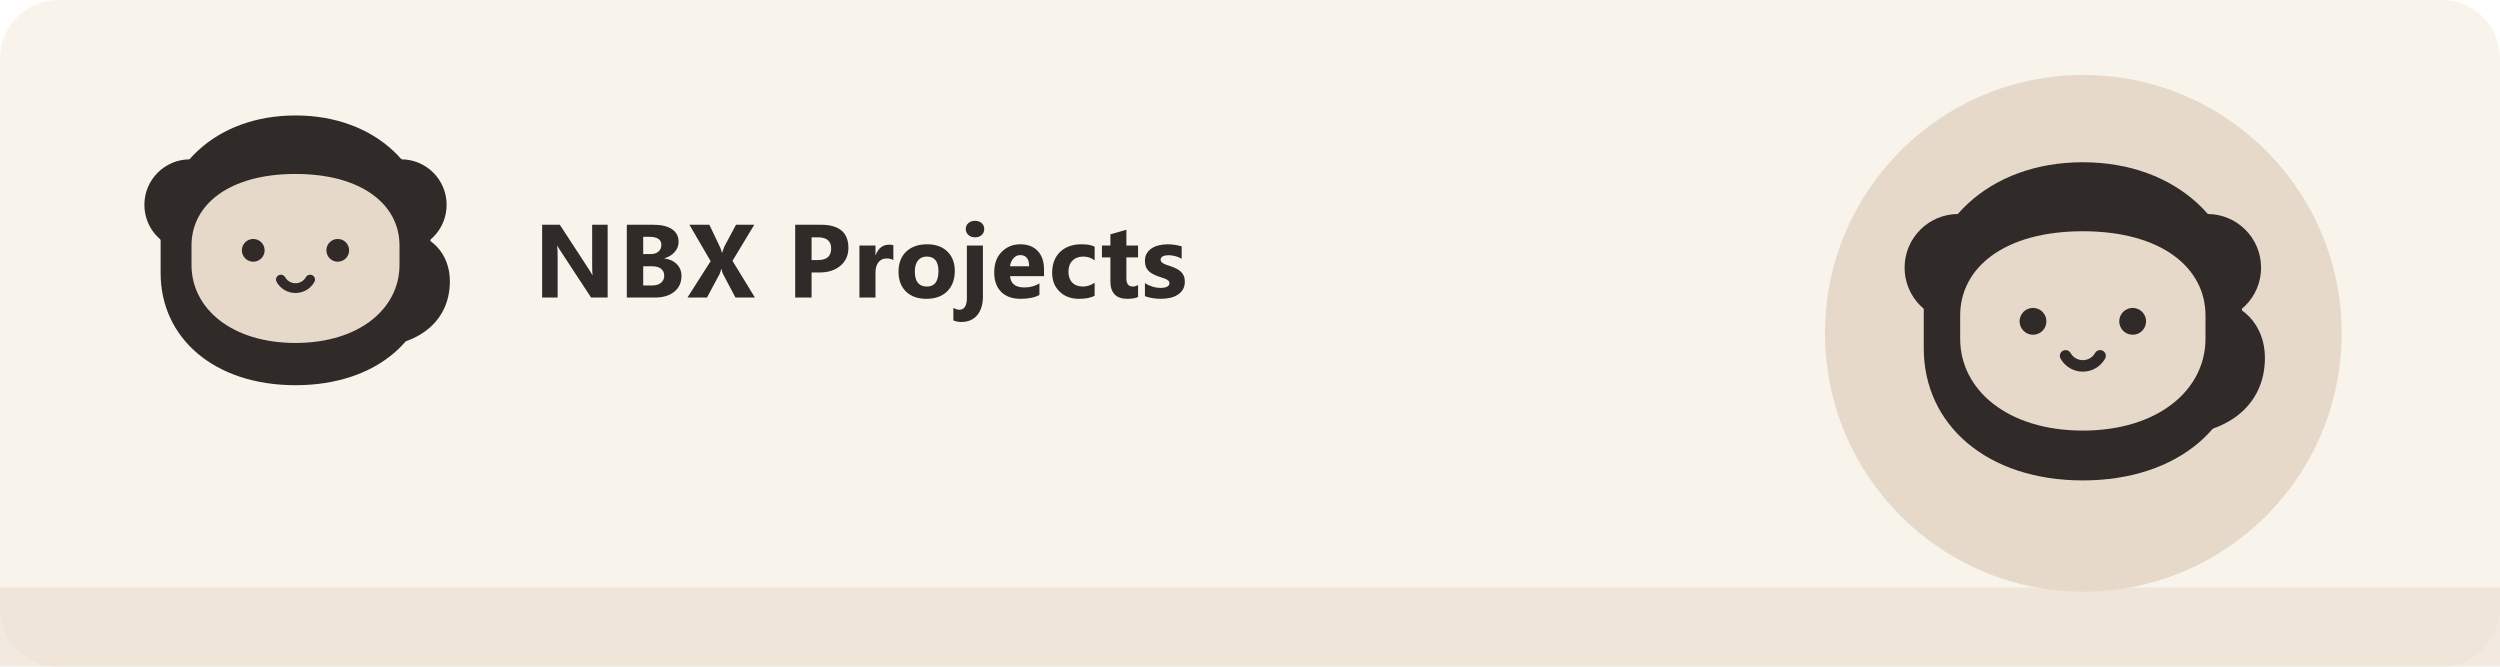
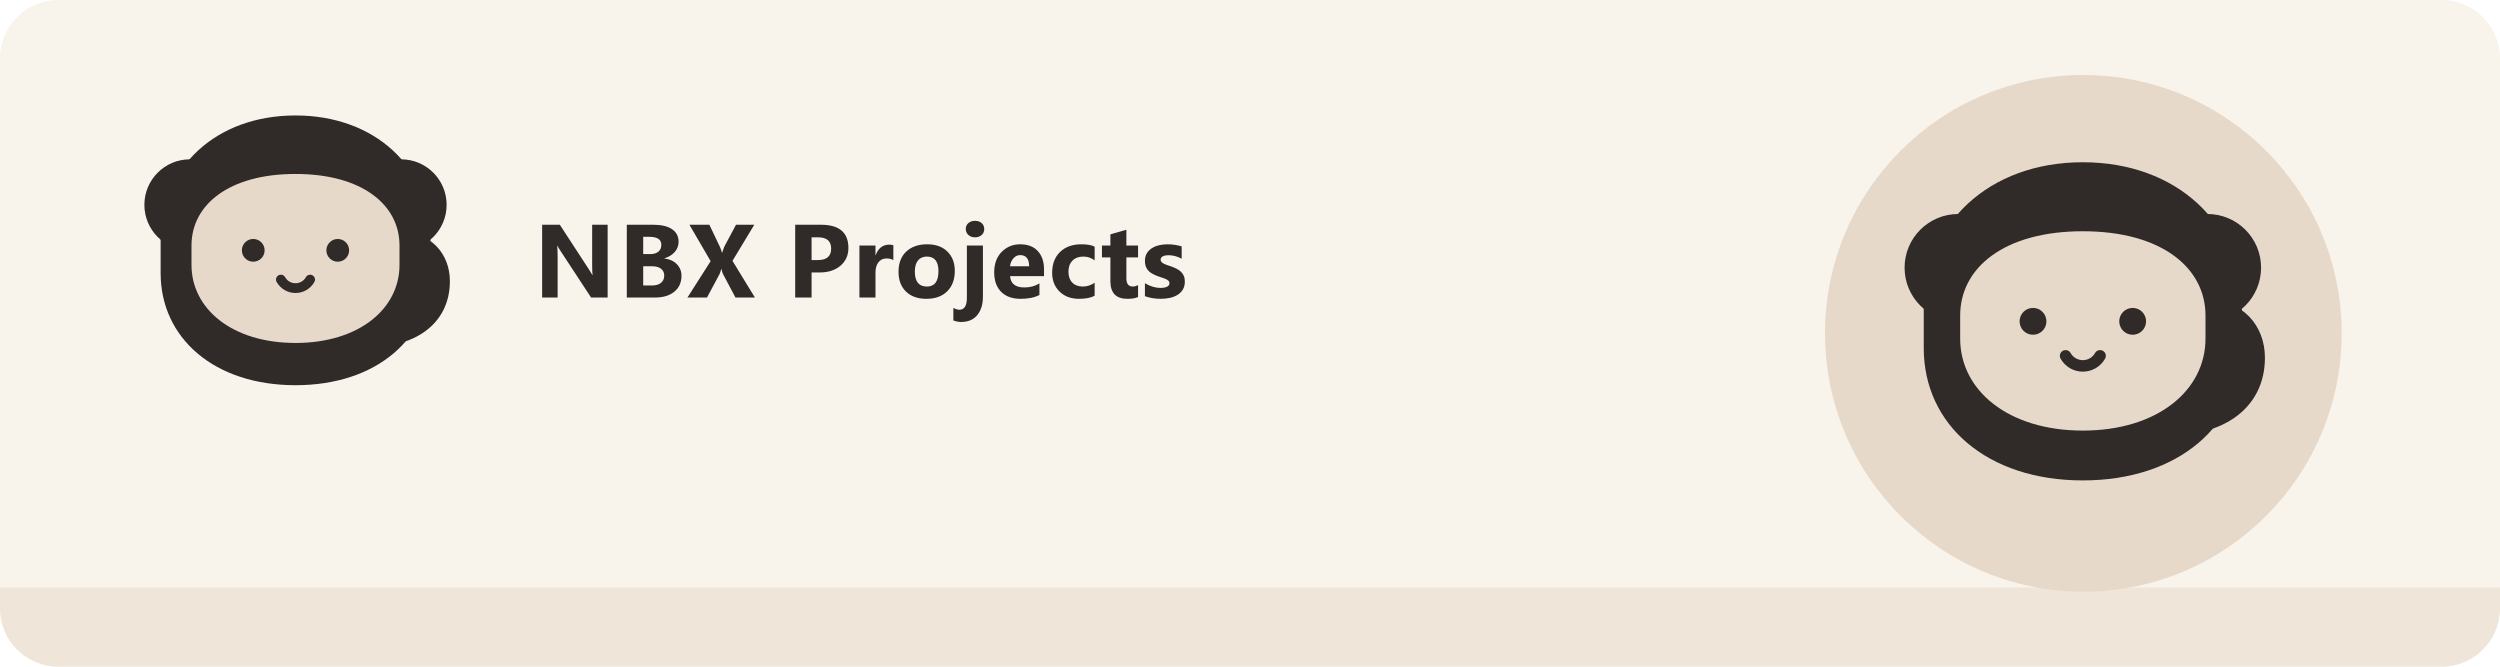
<svg xmlns="http://www.w3.org/2000/svg" viewBox="0 0 1200 320" role="img" aria-labelledby="title">
  <rect width="1200" height="320" rx="28" fill="#F8F4EC" />
-   <path d="M0 282h1200v38H0z" fill="#E7D9C9" opacity=".55" />
+   <path d="M0 282h1200v10a28 28 0 0 1-28 28H28A28 28 0 0 1 0 292z" fill="#E7D9C9" opacity=".55" />
  <g transform="translate(42 25) scale(.78)">
    <g>
      <path d="M165 172c32 1 48-11 48-31 0-12-8-20-19-20-10 0-17 7-17 16 0 7 5 12 12 12" fill="none" stroke="#302B28" stroke-width="20" stroke-linecap="round" stroke-linejoin="round" />
      <circle cx="63" cy="94" r="28" fill="#302B28" />
      <circle cx="193" cy="94" r="28" fill="#302B28" />
      <circle cx="63" cy="94" r="13" fill="#E7D9C9" />
      <circle cx="193" cy="94" r="13" fill="#E7D9C9" />
      <path d="M45 115c0-44 34-76 83-76s83 32 83 76v21c0 40-33 69-83 69s-83-29-83-69z" fill="#302B28" />
      <path d="M64 119c0-25 23-44 64-44s64 19 64 44v12c0 27-25 48-64 48s-64-21-64-48z" fill="#E7D9C9" />
      <circle cx="102" cy="122" r="7" fill="#302B28" />
      <circle cx="154" cy="122" r="7" fill="#302B28" />
      <path d="M119 140c4 7 14 7 18 0" fill="none" stroke="#302B28" stroke-width="6" stroke-linecap="round" />
    </g>
    <g transform="translate(264 82)" fill="#302B28">
      <path d="M56.09,69.06L45.91,69.06L27.44,40.91C26.35,39.26 25.6,38.02 25.19,37.19L25.06,37.19C25.23,38.77 25.31,41.19 25.31,44.44L25.31,69.06L15.78,69.06L15.78,24.25L26.66,24.25L44.44,51.53C45.25,52.76 46,53.98 46.69,55.19L46.81,55.19C46.65,54.15 46.56,52.09 46.56,49.03L46.56,24.25L56.09,24.25ZM67.88,69.06L67.88,24.25L84.19,24.25C89.19,24.25 93.03,25.17 95.72,27C98.41,28.83 99.75,31.42 99.75,34.75C99.75,37.17 98.93,39.28 97.3,41.09C95.66,42.91 93.57,44.17 91.03,44.88L91.03,45C94.22,45.4 96.77,46.57 98.67,48.53C100.58,50.49 101.53,52.88 101.53,55.69C101.53,59.79 100.06,63.05 97.13,65.45C94.19,67.86 90.18,69.06 85.09,69.06M77.97,31.69L77.97,42.31L82.41,42.31C84.49,42.31 86.13,41.81 87.33,40.8C88.53,39.79 89.13,38.4 89.13,36.63C89.13,33.33 86.67,31.69 81.75,31.69M77.97,49.81L77.97,61.63L83.44,61.63C85.77,61.63 87.6,61.08 88.92,60C90.24,58.92 90.91,57.44 90.91,55.56C90.91,53.77 90.26,52.36 88.95,51.34C87.65,50.32 85.83,49.81 83.5,49.81M146.72,69.06L134.75,69.06L127.03,54.47C126.74,53.93 126.44,52.93 126.13,51.47L126,51.47C125.85,52.16 125.51,53.2 124.97,54.59L117.22,69.06L105.19,69.06L119.47,46.66L106.41,24.25L118.69,24.25L125.09,37.69C125.59,38.75 126.04,40.01 126.44,41.47L126.56,41.47C126.81,40.59 127.28,39.29 127.97,37.56L135.09,24.25L146.34,24.25L132.91,46.47ZM181.59,53.63L181.59,69.06L171.5,69.06L171.5,24.25L187.31,24.25C198.6,24.25 204.25,29.01 204.25,38.53C204.25,43.03 202.63,46.67 199.39,49.45C196.15,52.23 191.82,53.63 186.41,53.63M181.59,32L181.59,45.97L185.56,45.97C190.94,45.97 193.63,43.61 193.63,38.91C193.63,34.3 190.94,32 185.56,32M231.91,45.97C230.72,45.32 229.33,45 227.75,45C225.6,45 223.93,45.79 222.72,47.36C221.51,48.93 220.91,51.07 220.91,53.78L220.91,69.06L211.03,69.06L211.03,37.06L220.91,37.06L220.91,43L221.03,43C222.59,38.67 225.41,36.5 229.47,36.5C230.51,36.5 231.32,36.63 231.91,36.88M252.25,69.84C246.92,69.84 242.72,68.35 239.67,65.36C236.62,62.37 235.09,58.31 235.09,53.19C235.09,47.9 236.68,43.76 239.84,40.77C243.01,37.78 247.29,36.28 252.69,36.28C258,36.28 262.17,37.78 265.19,40.77C268.21,43.76 269.72,47.71 269.72,52.63C269.72,57.94 268.16,62.14 265.05,65.22C261.93,68.3 257.67,69.84 252.25,69.84M252.5,43.84C250.17,43.84 248.35,44.65 247.06,46.25C245.77,47.85 245.13,50.13 245.13,53.06C245.13,59.21 247.6,62.28 252.56,62.28C257.29,62.28 259.66,59.13 259.66,52.81C259.66,46.83 257.27,43.84 252.5,43.84M282.16,32C280.49,32 279.13,31.51 278.06,30.52C277,29.53 276.47,28.31 276.47,26.88C276.47,25.4 277,24.19 278.06,23.25C279.13,22.31 280.49,21.84 282.16,21.84C283.84,21.84 285.21,22.31 286.27,23.25C287.32,24.19 287.84,25.4 287.84,26.88C287.84,28.38 287.32,29.6 286.27,30.56C285.21,31.52 283.84,32 282.16,32M287.03,68.5C287.03,73.23 285.88,77.01 283.56,79.84C281.25,82.68 277.92,84.09 273.56,84.09C272.13,84.09 270.55,83.78 268.84,83.16L268.84,75.41C270.22,76.18 271.44,76.56 272.5,76.56C275.6,76.56 277.16,74.12 277.16,69.25L277.16,37.06L287.03,37.06ZM324.63,55.88L303.75,55.88C304.08,60.52 307.01,62.84 312.53,62.84C316.05,62.84 319.15,62.01 321.81,60.34L321.81,67.47C318.85,69.05 315.01,69.84 310.28,69.84C305.11,69.84 301.1,68.41 298.25,65.55C295.4,62.68 293.97,58.69 293.97,53.56C293.97,48.25 295.51,44.04 298.59,40.94C301.68,37.83 305.47,36.28 309.97,36.28C314.64,36.28 318.24,37.67 320.8,40.44C323.35,43.21 324.63,46.97 324.63,51.72M315.47,49.81C315.47,45.23 313.61,42.94 309.91,42.94C308.32,42.94 306.95,43.59 305.8,44.91C304.64,46.22 303.94,47.85 303.69,49.81M355.78,67.91C353.55,69.2 350.33,69.84 346.13,69.84C341.21,69.84 337.23,68.35 334.19,65.38C331.15,62.4 329.63,58.55 329.63,53.84C329.63,48.41 331.26,44.12 334.52,40.98C337.78,37.85 342.14,36.28 347.59,36.28C351.36,36.28 354.09,36.78 355.78,37.78L355.78,46.16C353.72,44.61 351.42,43.84 348.88,43.84C346.04,43.84 343.8,44.67 342.14,46.33C340.48,47.98 339.66,50.27 339.66,53.19C339.66,56.02 340.45,58.24 342.03,59.86C343.61,61.47 345.79,62.28 348.56,62.28C351.02,62.28 353.43,61.51 355.78,59.97M382.5,68.69C381.04,69.46 378.84,69.84 375.91,69.84C368.95,69.84 365.47,66.23 365.47,59L365.47,44.34L360.28,44.34L360.28,37.06L365.47,37.06L365.47,30.16L375.31,27.34L375.31,37.06L382.5,37.06L382.5,44.34L375.31,44.34L375.31,57.28C375.31,60.61 376.64,62.28 379.28,62.28C380.32,62.28 381.4,61.98 382.5,61.38M386.72,68.22L386.72,60.22C388.34,61.2 389.96,61.93 391.58,62.41C393.19,62.89 394.72,63.13 396.16,63.13C397.91,63.13 399.29,62.89 400.3,62.41C401.31,61.93 401.81,61.2 401.81,60.22C401.81,59.59 401.58,59.07 401.13,58.66C400.67,58.24 400.08,57.88 399.36,57.56C398.64,57.25 397.85,56.97 397,56.72C396.15,56.47 395.32,56.19 394.53,55.88C393.26,55.4 392.14,54.88 391.17,54.33C390.2,53.78 389.39,53.14 388.73,52.41C388.08,51.68 387.58,50.83 387.23,49.88C386.89,48.92 386.72,47.78 386.72,46.47C386.72,44.68 387.11,43.14 387.89,41.84C388.67,40.55 389.71,39.49 391.02,38.67C392.32,37.85 393.81,37.24 395.48,36.86C397.16,36.47 398.91,36.28 400.72,36.28C402.14,36.28 403.57,36.39 405.03,36.61C406.49,36.83 407.93,37.15 409.34,37.56L409.34,45.19C408.09,44.46 406.76,43.91 405.33,43.55C403.9,43.18 402.5,43 401.13,43C400.48,43 399.87,43.06 399.3,43.17C398.72,43.29 398.22,43.45 397.78,43.67C397.34,43.89 397,44.17 396.75,44.52C396.5,44.86 396.38,45.25 396.38,45.69C396.38,46.27 396.56,46.77 396.94,47.19C397.31,47.6 397.8,47.96 398.41,48.27C399.01,48.57 399.68,48.84 400.42,49.08C401.16,49.32 401.9,49.56 402.63,49.81C403.94,50.27 405.13,50.77 406.19,51.31C407.25,51.85 408.16,52.49 408.92,53.22C409.68,53.95 410.27,54.8 410.67,55.78C411.08,56.76 411.28,57.93 411.28,59.28C411.28,61.18 410.87,62.8 410.05,64.14C409.22,65.48 408.13,66.58 406.77,67.42C405.4,68.27 403.83,68.88 402.05,69.27C400.27,69.65 398.42,69.84 396.5,69.84C392.98,69.84 389.72,69.3 386.72,68.22" />
    </g>
  </g>
  <circle cx="1000" cy="160" r="124" fill="#E7D9C9" />
  <g transform="translate(882 42) scale(.92)">
    <path d="M165 172c32 1 48-11 48-31 0-12-8-20-19-20-10 0-17 7-17 16 0 7 5 12 12 12" fill="none" stroke="#302B28" stroke-width="20" stroke-linecap="round" stroke-linejoin="round" />
    <circle cx="63" cy="94" r="28" fill="#302B28" />
    <circle cx="193" cy="94" r="28" fill="#302B28" />
    <circle cx="63" cy="94" r="13" fill="#E7D9C9" />
    <circle cx="193" cy="94" r="13" fill="#E7D9C9" />
    <path d="M45 115c0-44 34-76 83-76s83 32 83 76v21c0 40-33 69-83 69s-83-29-83-69z" fill="#302B28" />
    <path d="M64 119c0-25 23-44 64-44s64 19 64 44v12c0 27-25 48-64 48s-64-21-64-48z" fill="#E7D9C9" />
    <circle cx="102" cy="122" r="7" fill="#302B28" />
    <circle cx="154" cy="122" r="7" fill="#302B28" />
    <path d="M119 140c4 7 14 7 18 0" fill="none" stroke="#302B28" stroke-width="6" stroke-linecap="round" />
  </g>
</svg>
